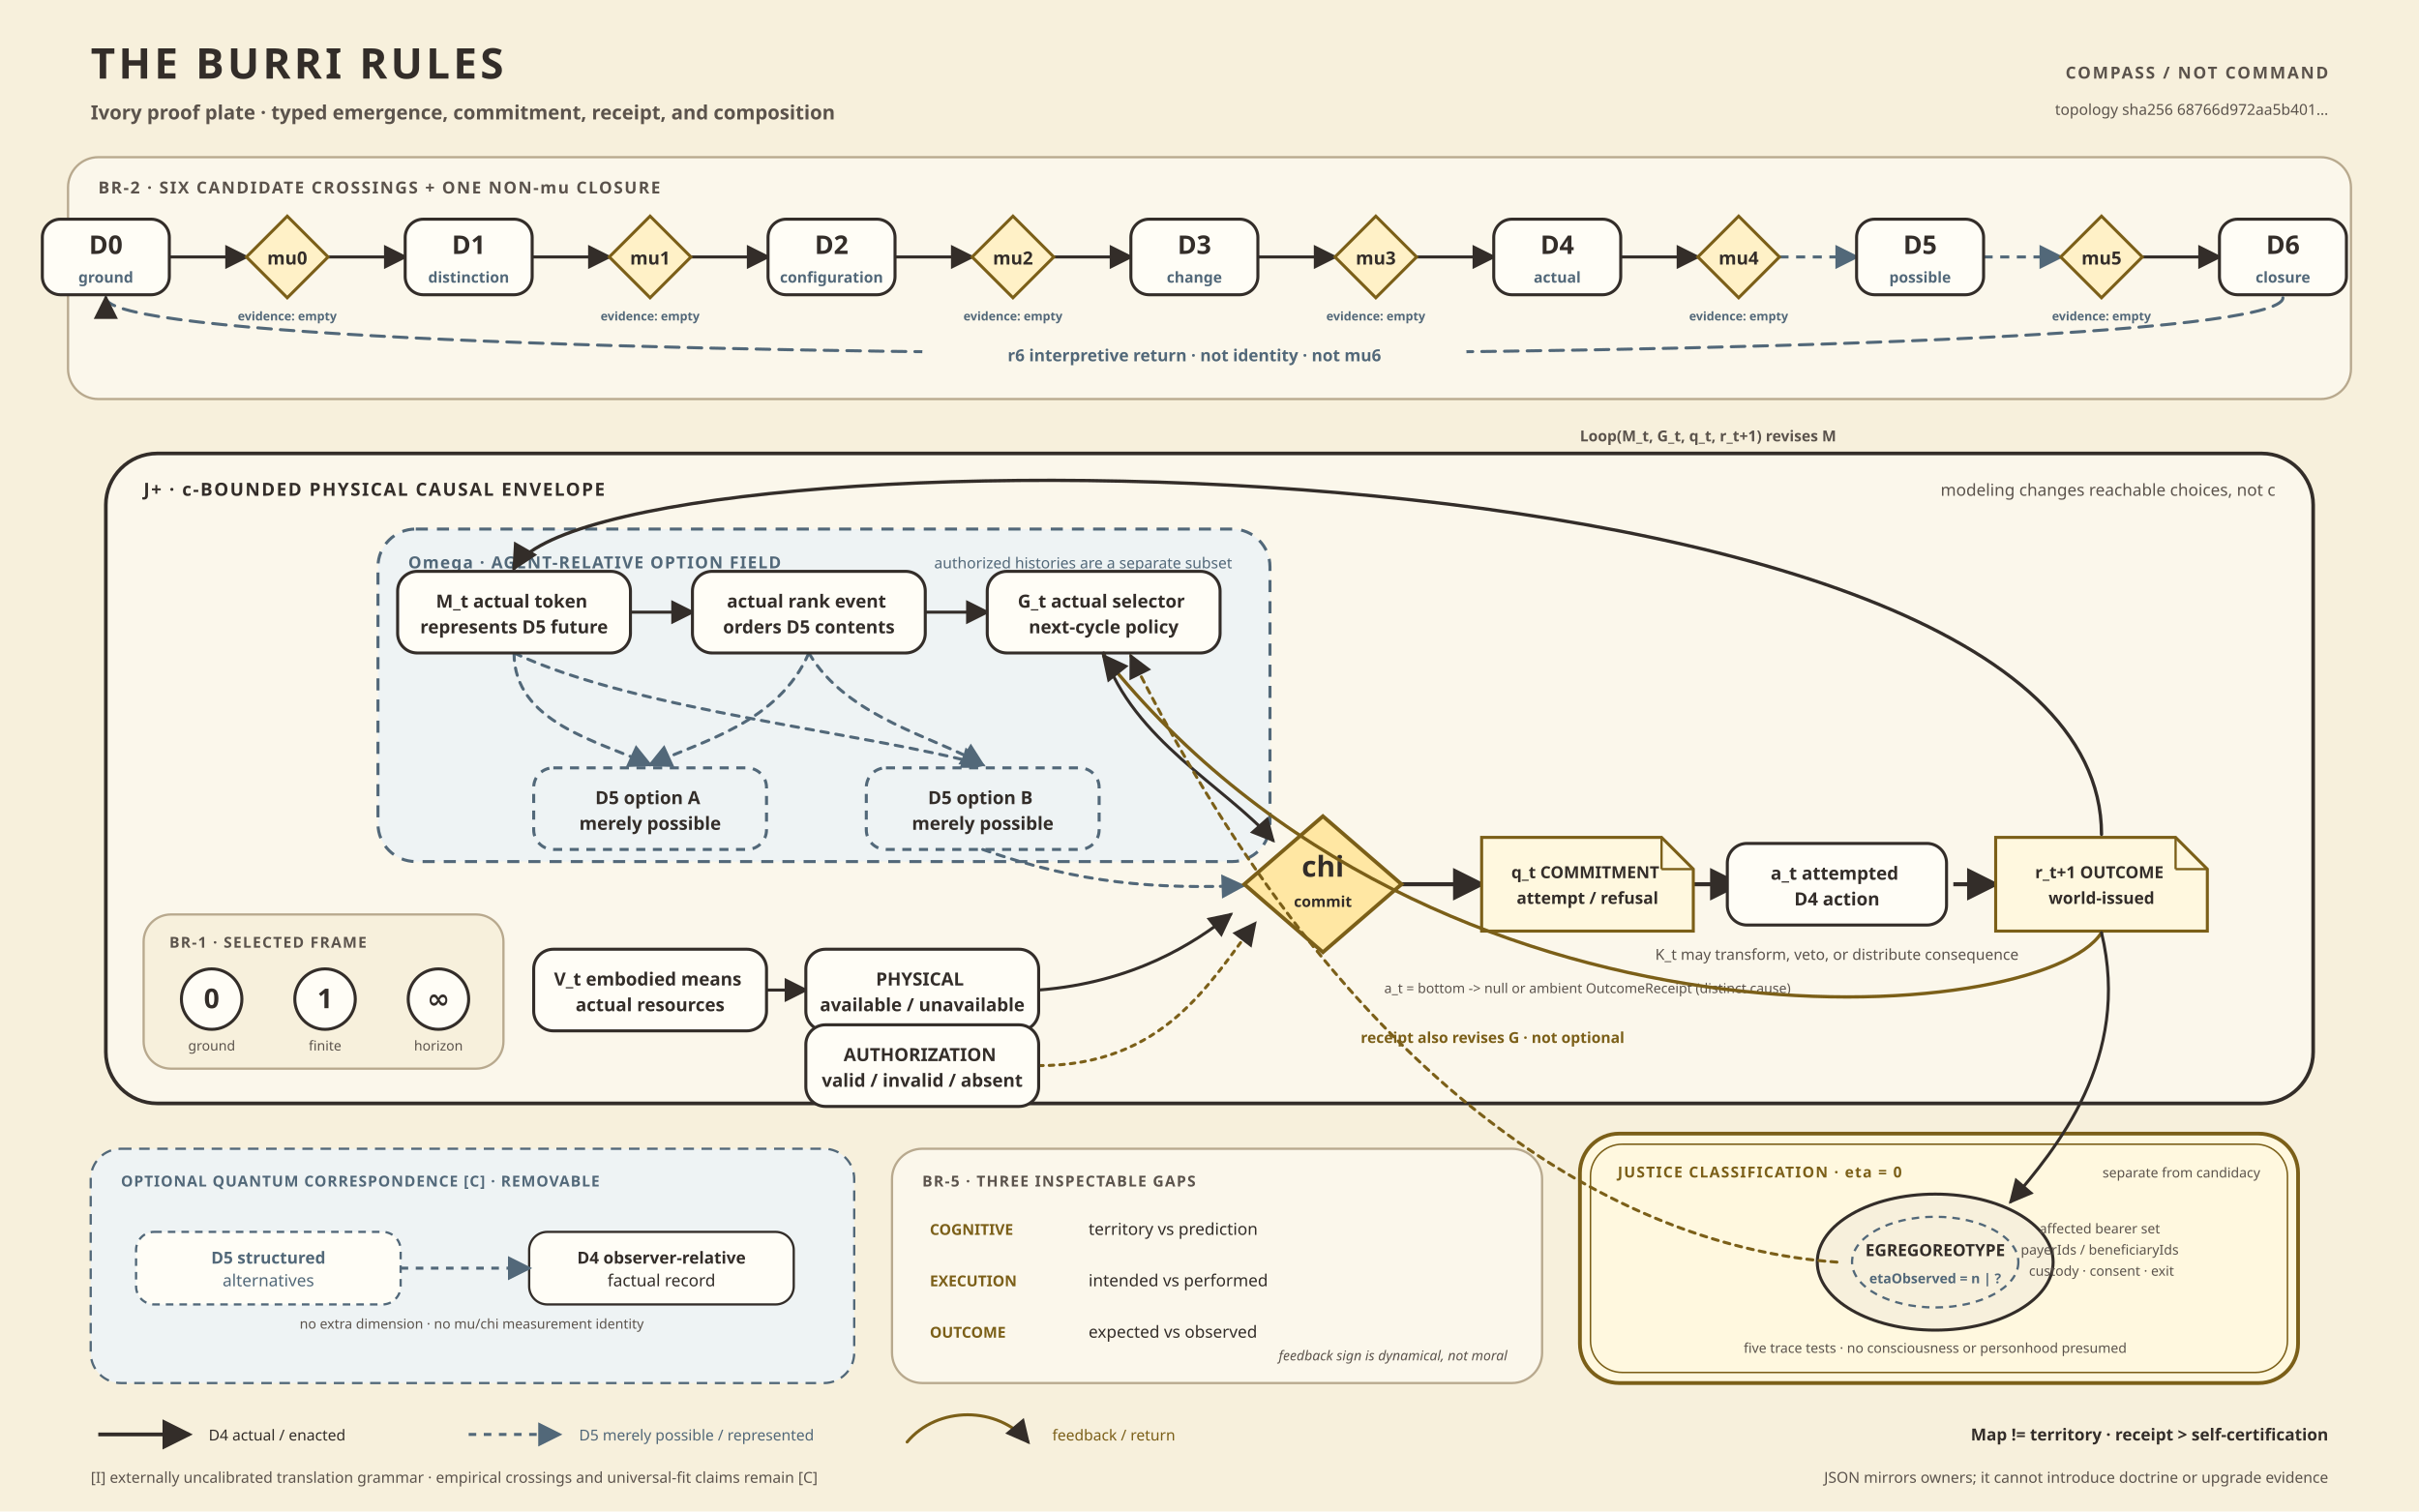
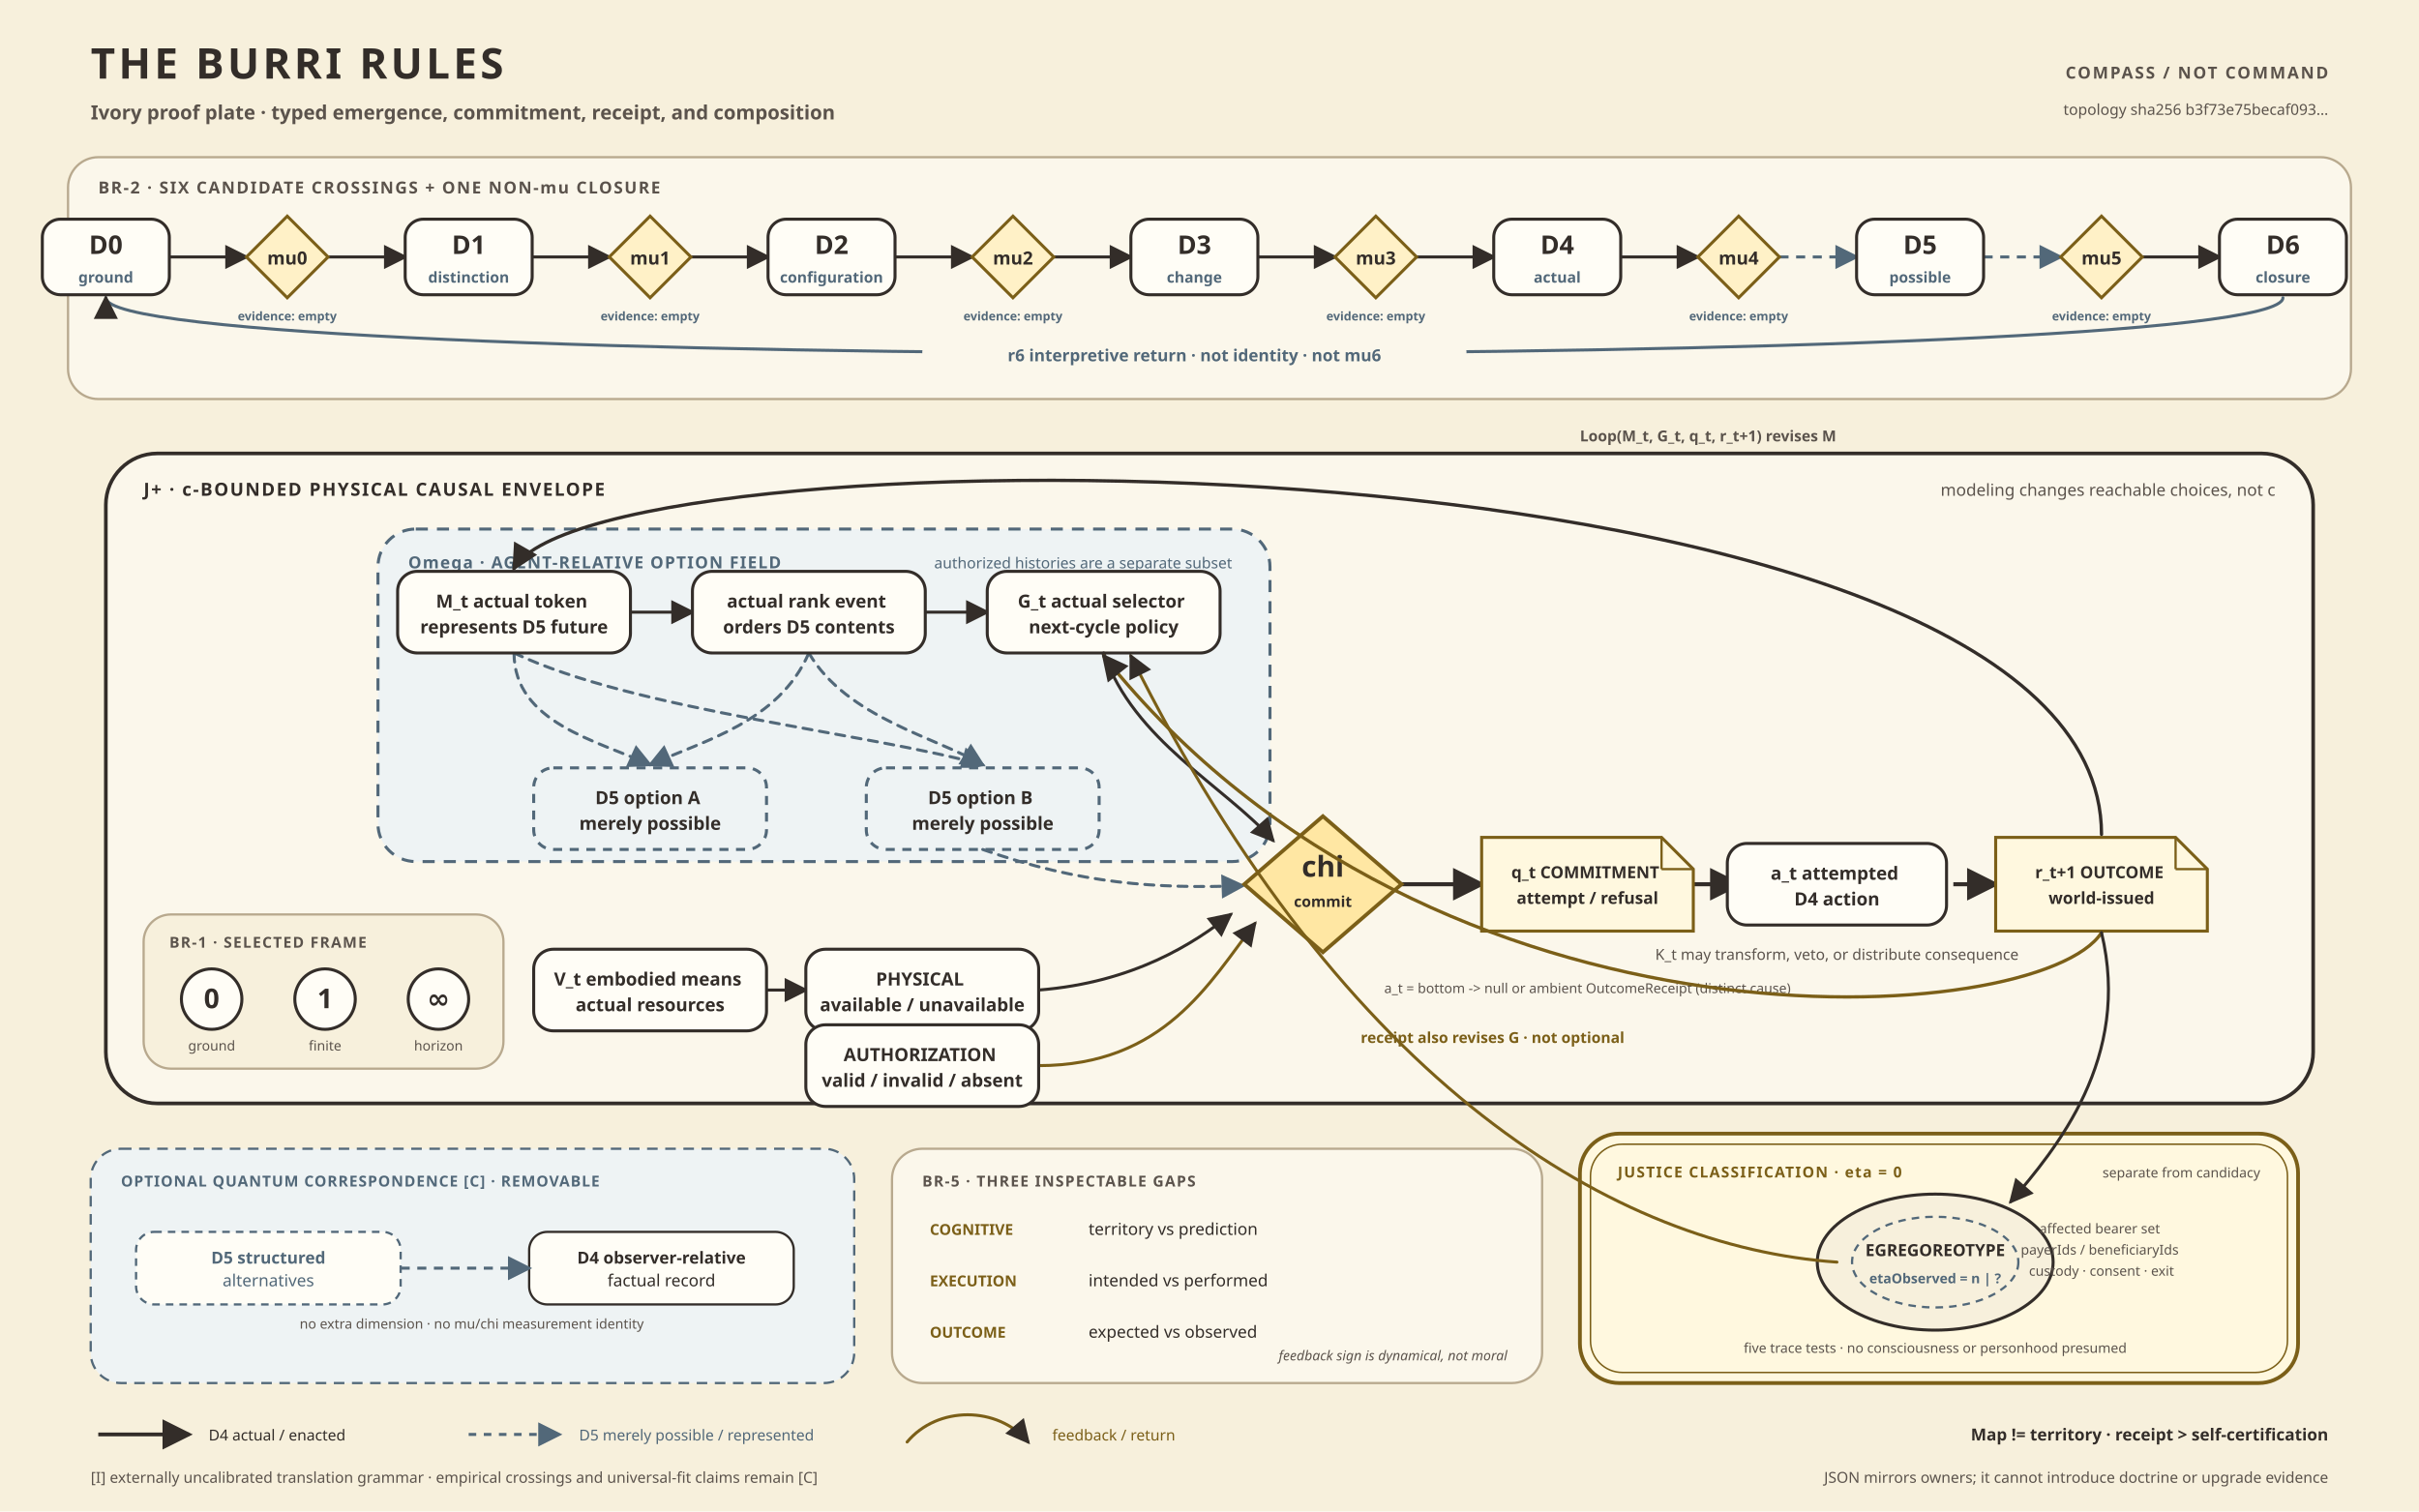
- <svg xmlns="http://www.w3.org/2000/svg" data-topology-sha256="68766d972aa5b4018e0ecc012019d074c48bbef49ec1cc6a9d4ddf08e369761c" height="1000" role="img" viewBox="0 0 1600 1000" width="1600">
+ <svg xmlns="http://www.w3.org/2000/svg" data-topology-sha256="b3f73e75becaf093428aaab850f89f541cd20c5d8041cd268cb9a7b646f43454" height="1000" role="img" viewBox="0 0 1600 1000" width="1600">
  <defs>
    <marker id="arrow-actual" markerHeight="8" markerWidth="8" orient="auto" refX="7" refY="4">
      <path d="M 0 0 L 8 4 L 0 8 Z" fill="#332d29" />
    </marker>
    <marker id="arrow-possible" markerHeight="8" markerWidth="8" orient="auto" refX="7" refY="4">
      <path d="M 0 0 L 8 4 L 0 8 Z" fill="#526879" />
    </marker>
    <marker id="arrow-light" markerHeight="8" markerWidth="8" orient="auto" refX="7" refY="4">
      <path d="M 0 0 L 8 4 L 0 8 Z" fill="#e7dcc2" />
    </marker>
  </defs>
  <rect fill="#f7f0dc" height="1000" width="1600" x="0" y="0" />
  <text fill="#332d29" font-family="sans-serif" font-size="28" font-weight="800" letter-spacing="2.2" text-anchor="start" x="60" y="52">THE BURRI RULES</text>
  <text fill="#5b534c" font-family="sans-serif" font-size="13" font-weight="600" text-anchor="start" x="60" y="79">Ivory proof plate · typed emergence, commitment, receipt, and composition</text>
  <text fill="#5b534c" font-family="sans-serif" font-size="11" font-weight="700" letter-spacing="1.2" text-anchor="end" x="1540" y="52">COMPASS / NOT COMMAND</text>
-   <text fill="#5b534c" font-family="sans-serif" font-size="10" font-weight="400" text-anchor="end" x="1540" y="76">topology sha256 68766d972aa5b401…</text>
+   <text fill="#5b534c" font-family="sans-serif" font-size="10" font-weight="400" text-anchor="end" x="1540" y="76">topology sha256 b3f73e75becaf093…</text>
  <rect fill="#fbf7eb" height="160" rx="20" stroke="#b8a98e" stroke-width="1.5" width="1510" x="45" y="104" />
  <text fill="#5b534c" font-family="sans-serif" font-size="11" font-weight="700" letter-spacing="1" text-anchor="start" x="65" y="128">BR-2 · SIX CANDIDATE CROSSINGS + ONE NON-mu CLOSURE</text>
  <g data-primitive="mu-crossing" id="d-register-spine">
    <line id="e-d0-mu0" marker-end="url(#arrow-actual)" stroke="#332d29" stroke-width="2" x1="112" x2="163" y1="170" y2="170" />
    <line id="e-mu0-d1" marker-end="url(#arrow-actual)" stroke="#332d29" stroke-width="2" x1="217" x2="268" y1="170" y2="170" />
    <g data-register="D0" id="d0">
      <rect fill="#fffdf6" height="50" rx="12" stroke="#332d29" stroke-width="2" width="84" x="28" y="145" />
      <text fill="#332d29" font-family="sans-serif" font-size="17" font-weight="700" text-anchor="middle" x="70" y="168">D0</text>
      <text fill="#526879" font-family="sans-serif" font-size="10" font-weight="600" text-anchor="middle" x="70" y="187">ground</text>
    </g>
    <line id="e-d1-mu1" marker-end="url(#arrow-actual)" stroke="#332d29" stroke-width="2" x1="352" x2="403" y1="170" y2="170" />
    <line id="e-mu1-d2" marker-end="url(#arrow-actual)" stroke="#332d29" stroke-width="2" x1="457" x2="508" y1="170" y2="170" />
    <g data-register="D1" id="d1">
      <rect fill="#fffdf6" height="50" rx="12" stroke="#332d29" stroke-width="2" width="84" x="268" y="145" />
      <text fill="#332d29" font-family="sans-serif" font-size="17" font-weight="700" text-anchor="middle" x="310" y="168">D1</text>
      <text fill="#526879" font-family="sans-serif" font-size="10" font-weight="600" text-anchor="middle" x="310" y="187">distinction</text>
    </g>
    <line id="e-d2-mu2" marker-end="url(#arrow-actual)" stroke="#332d29" stroke-width="2" x1="592" x2="643" y1="170" y2="170" />
    <line id="e-mu2-d3" marker-end="url(#arrow-actual)" stroke="#332d29" stroke-width="2" x1="697" x2="748" y1="170" y2="170" />
    <g data-register="D2" id="d2">
      <rect fill="#fffdf6" height="50" rx="12" stroke="#332d29" stroke-width="2" width="84" x="508" y="145" />
      <text fill="#332d29" font-family="sans-serif" font-size="17" font-weight="700" text-anchor="middle" x="550" y="168">D2</text>
      <text fill="#526879" font-family="sans-serif" font-size="10" font-weight="600" text-anchor="middle" x="550" y="187">configuration</text>
    </g>
    <line id="e-d3-mu3" marker-end="url(#arrow-actual)" stroke="#332d29" stroke-width="2" x1="832" x2="883" y1="170" y2="170" />
    <line id="e-mu3-d4" marker-end="url(#arrow-actual)" stroke="#332d29" stroke-width="2" x1="937" x2="988" y1="170" y2="170" />
    <g data-register="D3" id="d3">
      <rect fill="#fffdf6" height="50" rx="12" stroke="#332d29" stroke-width="2" width="84" x="748" y="145" />
      <text fill="#332d29" font-family="sans-serif" font-size="17" font-weight="700" text-anchor="middle" x="790" y="168">D3</text>
      <text fill="#526879" font-family="sans-serif" font-size="10" font-weight="600" text-anchor="middle" x="790" y="187">change</text>
    </g>
    <line id="e-d4-mu4" marker-end="url(#arrow-actual)" stroke="#332d29" stroke-width="2" x1="1072" x2="1123" y1="170" y2="170" />
    <line id="e-mu4-d5" marker-end="url(#arrow-possible)" stroke="#526879" stroke-dasharray="6 5" stroke-width="2" x1="1177" x2="1228" y1="170" y2="170" />
    <g data-register="D4" id="d4">
      <rect fill="#fffdf6" height="50" rx="12" stroke="#332d29" stroke-width="2" width="84" x="988" y="145" />
      <text fill="#332d29" font-family="sans-serif" font-size="17" font-weight="700" text-anchor="middle" x="1030" y="168">D4</text>
      <text fill="#526879" font-family="sans-serif" font-size="10" font-weight="600" text-anchor="middle" x="1030" y="187">actual</text>
    </g>
    <line id="e-d5-mu5" marker-end="url(#arrow-possible)" stroke="#526879" stroke-dasharray="6 5" stroke-width="2" x1="1312" x2="1363" y1="170" y2="170" />
    <line id="e-mu5-d6" marker-end="url(#arrow-actual)" stroke="#332d29" stroke-width="2" x1="1417" x2="1468" y1="170" y2="170" />
    <g data-register="D5" id="d5">
      <rect fill="#fffdf6" height="50" rx="12" stroke="#332d29" stroke-width="2" width="84" x="1228" y="145" />
      <text fill="#332d29" font-family="sans-serif" font-size="17" font-weight="700" text-anchor="middle" x="1270" y="168">D5</text>
      <text fill="#526879" font-family="sans-serif" font-size="10" font-weight="600" text-anchor="middle" x="1270" y="187">possible</text>
    </g>
    <g data-register="D6" id="d6">
      <rect fill="#fffdf6" height="50" rx="12" stroke="#332d29" stroke-width="2" width="84" x="1468" y="145" />
      <text fill="#332d29" font-family="sans-serif" font-size="17" font-weight="700" text-anchor="middle" x="1510" y="168">D6</text>
      <text fill="#526879" font-family="sans-serif" font-size="10" font-weight="600" text-anchor="middle" x="1510" y="187">closure</text>
    </g>
    <g data-kind="crossing" data-reduction-status="currently_unreduced" id="mu-0">
      <polygon fill="#fff1c7" points="190,143 217,170 190,197 163,170" stroke="#7b5f18" stroke-width="2" />
      <text fill="#332d29" font-family="sans-serif" font-size="12" font-weight="700" text-anchor="middle" x="190" y="175">mu0</text>
      <text fill="#526879" font-family="sans-serif" font-size="8" font-weight="600" text-anchor="middle" x="190" y="212">evidence: empty</text>
    </g>
    <g data-kind="crossing" data-reduction-status="currently_unreduced" id="mu-1">
      <polygon fill="#fff1c7" points="430,143 457,170 430,197 403,170" stroke="#7b5f18" stroke-width="2" />
      <text fill="#332d29" font-family="sans-serif" font-size="12" font-weight="700" text-anchor="middle" x="430" y="175">mu1</text>
      <text fill="#526879" font-family="sans-serif" font-size="8" font-weight="600" text-anchor="middle" x="430" y="212">evidence: empty</text>
    </g>
    <g data-kind="crossing" data-reduction-status="currently_unreduced" id="mu-2">
      <polygon fill="#fff1c7" points="670,143 697,170 670,197 643,170" stroke="#7b5f18" stroke-width="2" />
      <text fill="#332d29" font-family="sans-serif" font-size="12" font-weight="700" text-anchor="middle" x="670" y="175">mu2</text>
      <text fill="#526879" font-family="sans-serif" font-size="8" font-weight="600" text-anchor="middle" x="670" y="212">evidence: empty</text>
    </g>
    <g data-kind="crossing" data-reduction-status="currently_unreduced" id="mu-3">
      <polygon fill="#fff1c7" points="910,143 937,170 910,197 883,170" stroke="#7b5f18" stroke-width="2" />
      <text fill="#332d29" font-family="sans-serif" font-size="12" font-weight="700" text-anchor="middle" x="910" y="175">mu3</text>
      <text fill="#526879" font-family="sans-serif" font-size="8" font-weight="600" text-anchor="middle" x="910" y="212">evidence: empty</text>
    </g>
    <g data-kind="crossing" data-reduction-status="currently_unreduced" id="mu-4">
      <polygon fill="#fff1c7" points="1150,143 1177,170 1150,197 1123,170" stroke="#7b5f18" stroke-width="2" />
      <text fill="#332d29" font-family="sans-serif" font-size="12" font-weight="700" text-anchor="middle" x="1150" y="175">mu4</text>
      <text fill="#526879" font-family="sans-serif" font-size="8" font-weight="600" text-anchor="middle" x="1150" y="212">evidence: empty</text>
    </g>
    <g data-kind="crossing" data-reduction-status="currently_unreduced" id="mu-5">
      <polygon fill="#fff1c7" points="1390,143 1417,170 1390,197 1363,170" stroke="#7b5f18" stroke-width="2" />
      <text fill="#332d29" font-family="sans-serif" font-size="12" font-weight="700" text-anchor="middle" x="1390" y="175">mu5</text>
      <text fill="#526879" font-family="sans-serif" font-size="8" font-weight="600" text-anchor="middle" x="1390" y="212">evidence: empty</text>
    </g>
-     <path d="M 1510 197 C 1510 246, 70 246, 70 197" fill="none" id="r6" marker-end="url(#arrow-actual)" stroke="#526879" stroke-dasharray="9 6" stroke-linecap="round" stroke-linejoin="round" stroke-width="2" />
+     <path d="M 1510 197 C 1510 246, 70 246, 70 197" fill="none" id="r6" marker-end="url(#arrow-actual)" stroke="#526879" stroke-linecap="round" stroke-linejoin="round" stroke-width="2" />
    <rect fill="#fbf7eb" height="18" rx="9" width="360" x="610" y="224" />
    <text fill="#526879" font-family="sans-serif" font-size="11" font-weight="600" text-anchor="middle" x="790" y="239">r6 interpretive return · not identity · not mu6</text>
  </g>
  <g data-primitive="boundary-envelope" id="physical-cone">
    <rect fill="#fbf7eb" height="430" rx="34" stroke="#332d29" stroke-width="2.4" width="1460" x="70" y="300" />
    <text fill="#332d29" font-family="sans-serif" font-size="12" font-weight="800" letter-spacing="1" text-anchor="start" x="95" y="328">J+ · c-BOUNDED PHYSICAL CAUSAL ENVELOPE</text>
    <text fill="#5b534c" font-family="sans-serif" font-size="11" font-weight="400" text-anchor="end" x="1505" y="328">modeling changes reachable choices, not c</text>
  </g>
  <g data-primitive="boundary-envelope" id="option-cone">
    <rect fill="#eef3f4" height="220" rx="25" stroke="#526879" stroke-dasharray="8 6" stroke-width="2" width="590" x="250" y="350" />
    <text fill="#526879" font-family="sans-serif" font-size="11" font-weight="800" letter-spacing="0.8" text-anchor="start" x="270" y="376">Omega · AGENT-RELATIVE OPTION FIELD</text>
    <text fill="#526879" font-family="sans-serif" font-size="10" font-weight="400" text-anchor="end" x="815" y="376">authorized histories are a separate subset</text>
  </g>
  <line id="e-model-rank" marker-end="url(#arrow-actual)" stroke="#332d29" stroke-width="2" x1="417" x2="458" y1="405" y2="405" />
  <line id="e-rank-selector" marker-end="url(#arrow-actual)" stroke="#332d29" stroke-width="2" x1="612" x2="653" y1="405" y2="405" />
-   <path d="M 340 432 C 340 478, 395 490, 430 506" fill="none" id="e-model-option-a" marker-end="url(#arrow-possible)" stroke="#526879" stroke-dasharray="5 5" stroke-linecap="round" stroke-linejoin="round" stroke-width="2" />
-   <path d="M 340 432 C 420 470, 575 485, 650 506" fill="none" id="e-model-option-b" marker-end="url(#arrow-possible)" stroke="#526879" stroke-dasharray="5 5" stroke-linecap="round" stroke-linejoin="round" stroke-width="2" />
-   <path d="M 535 432 C 515 478, 465 490, 430 506" fill="none" id="e-rank-option-a" marker-end="url(#arrow-possible)" stroke="#526879" stroke-dasharray="5 5" stroke-linecap="round" stroke-linejoin="round" stroke-width="2" />
-   <path d="M 535 432 C 560 475, 620 488, 650 506" fill="none" id="e-rank-option-b" marker-end="url(#arrow-possible)" stroke="#526879" stroke-dasharray="5 5" stroke-linecap="round" stroke-linejoin="round" stroke-width="2" />
+   <path d="M 340 432 C 340 478, 395 490, 430 506" fill="none" id="e-model-option-a" marker-end="url(#arrow-possible)" stroke="#526879" stroke-dasharray="6 5" stroke-linecap="round" stroke-linejoin="round" stroke-width="2" />
+   <path d="M 340 432 C 420 470, 575 485, 650 506" fill="none" id="e-model-option-b" marker-end="url(#arrow-possible)" stroke="#526879" stroke-dasharray="6 5" stroke-linecap="round" stroke-linejoin="round" stroke-width="2" />
+   <path d="M 535 432 C 515 478, 465 490, 430 506" fill="none" id="e-rank-option-a" marker-end="url(#arrow-possible)" stroke="#526879" stroke-dasharray="6 5" stroke-linecap="round" stroke-linejoin="round" stroke-width="2" />
+   <path d="M 535 432 C 560 475, 620 488, 650 506" fill="none" id="e-rank-option-b" marker-end="url(#arrow-possible)" stroke="#526879" stroke-dasharray="6 5" stroke-linecap="round" stroke-linejoin="round" stroke-width="2" />
  <g data-kind="state" data-modality="actual" id="d4-model-token">
    <rect fill="#fffdf6" height="54" rx="13" stroke="#332d29" stroke-width="2" width="154" x="263" y="378" />
    <text fill="#332d29" font-family="sans-serif" font-size="12" font-weight="600" text-anchor="middle" x="340" y="402">
      <tspan dy="0" x="340">M_t actual token</tspan>
      <tspan dy="17" x="340">represents D5 future</tspan>
    </text>
  </g>
  <g data-kind="state" data-modality="actual" id="d4-rank-event">
    <rect fill="#fffdf6" height="54" rx="13" stroke="#332d29" stroke-width="2" width="154" x="458" y="378" />
    <text fill="#332d29" font-family="sans-serif" font-size="12" font-weight="600" text-anchor="middle" x="535" y="402">
      <tspan dy="0" x="535">actual rank event</tspan>
      <tspan dy="17" x="535">orders D5 contents</tspan>
    </text>
  </g>
  <g data-kind="state" data-modality="actual" id="d4-selector-token">
    <rect fill="#fffdf6" height="54" rx="13" stroke="#332d29" stroke-width="2" width="154" x="653" y="378" />
    <text fill="#332d29" font-family="sans-serif" font-size="12" font-weight="600" text-anchor="middle" x="730" y="402">
      <tspan dy="0" x="730">G_t actual selector</tspan>
      <tspan dy="17" x="730">next-cycle policy</tspan>
    </text>
  </g>
  <g data-kind="state" data-modality="possible" id="d5-option-a">
    <rect fill="#eef3f4" height="54" rx="13" stroke="#526879" stroke-dasharray="6 5" stroke-width="2" width="154" x="353" y="508" />
    <text fill="#332d29" font-family="sans-serif" font-size="12" font-weight="600" text-anchor="middle" x="430" y="532">
      <tspan dy="0" x="430">D5 option A</tspan>
      <tspan dy="17" x="430">merely possible</tspan>
    </text>
  </g>
  <g data-kind="state" data-modality="possible" id="d5-option-b">
    <rect fill="#eef3f4" height="54" rx="13" stroke="#526879" stroke-dasharray="6 5" stroke-width="2" width="154" x="573" y="508" />
    <text fill="#332d29" font-family="sans-serif" font-size="12" font-weight="600" text-anchor="middle" x="650" y="532">
      <tspan dy="0" x="650">D5 option B</tspan>
      <tspan dy="17" x="650">merely possible</tspan>
    </text>
  </g>
  <line id="e-means-availability" marker-end="url(#arrow-actual)" stroke="#332d29" stroke-width="2" x1="507" x2="533" y1="655" y2="655" />
  <path d="M 687 655 C 750 650, 790 624, 814 605" fill="none" id="e-availability-chi" marker-end="url(#arrow-actual)" stroke="#332d29" stroke-linecap="round" stroke-linejoin="round" stroke-width="2" />
-   <path d="M 687 705 C 770 705, 800 650, 830 611" fill="none" id="e-authorization-chi" marker-end="url(#arrow-actual)" stroke="#7b5f18" stroke-dasharray="3 4" stroke-linecap="round" stroke-linejoin="round" stroke-width="2" />
+   <path d="M 687 705 C 770 705, 800 650, 830 611" fill="none" id="e-authorization-chi" marker-end="url(#arrow-actual)" stroke="#7b5f18" stroke-linecap="round" stroke-linejoin="round" stroke-width="2" />
  <path d="M 730 432 C 750 490, 810 520, 842 556" fill="none" id="e-selector-chi" marker-end="url(#arrow-actual)" stroke="#332d29" stroke-linecap="round" stroke-linejoin="round" stroke-width="2" />
-   <path d="M 650 562 C 715 585, 765 588, 822 586" fill="none" id="e-option-a-chi" marker-end="url(#arrow-possible)" stroke="#526879" stroke-dasharray="5 5" stroke-linecap="round" stroke-linejoin="round" stroke-width="2" />
+   <path d="M 650 562 C 715 585, 765 588, 822 586" fill="none" id="e-option-a-chi" marker-end="url(#arrow-possible)" stroke="#526879" stroke-dasharray="6 5" stroke-linecap="round" stroke-linejoin="round" stroke-width="2" />
  <g data-kind="state" data-modality="actual" id="d4-means">
    <rect fill="#fffdf6" height="54" rx="13" stroke="#332d29" stroke-width="2" width="154" x="353" y="628" />
    <text fill="#332d29" font-family="sans-serif" font-size="12" font-weight="600" text-anchor="middle" x="430" y="652">
      <tspan dy="0" x="430">V_t embodied means</tspan>
      <tspan dy="17" x="430">actual resources</tspan>
    </text>
  </g>
  <g data-kind="state" data-modality="actual" id="physical-availability">
    <rect fill="#fffdf6" height="54" rx="13" stroke="#332d29" stroke-width="2" width="154" x="533" y="628" />
    <text fill="#332d29" font-family="sans-serif" font-size="12" font-weight="600" text-anchor="middle" x="610" y="652">
      <tspan dy="0" x="610">PHYSICAL</tspan>
      <tspan dy="17" x="610">available / unavailable</tspan>
    </text>
  </g>
  <g data-kind="state" data-modality="actual" id="authorization">
    <rect fill="#fffdf6" height="54" rx="13" stroke="#332d29" stroke-width="2" width="154" x="533" y="678" />
    <text fill="#332d29" font-family="sans-serif" font-size="12" font-weight="600" text-anchor="middle" x="610" y="702">
      <tspan dy="0" x="610">AUTHORIZATION</tspan>
      <tspan dy="17" x="610">valid / invalid / absent</tspan>
    </text>
  </g>
  <line id="e-chi-commitment" marker-end="url(#arrow-actual)" stroke="#332d29" stroke-width="2.7" x1="925" x2="980" y1="585" y2="585" />
  <line id="e-commitment-action" marker-end="url(#arrow-actual)" stroke="#332d29" stroke-width="2.7" x1="1120" x2="1150" y1="585" y2="585" />
  <line id="e-action-outcome" marker-end="url(#arrow-actual)" stroke="#332d29" stroke-width="2.7" x1="1292" x2="1320" y1="585" y2="585" />
  <g data-primitive="commitment" id="chi">
    <polygon fill="#ffe7a3" points="875,540 927,585 875,630 823,585" stroke="#7b5f18" stroke-width="2.5" />
    <text fill="#332d29" font-family="sans-serif" font-size="19" font-weight="800" text-anchor="middle" x="875" y="580">chi</text>
    <text fill="#332d29" font-family="sans-serif" font-size="10" font-weight="700" text-anchor="middle" x="875" y="600">commit</text>
  </g>
  <g data-kind="receipt" data-receipt-type="commitment" id="commitment-receipt">
    <polygon fill="#fff8df" points="980,554 1099,554 1120,575 1120,616 980,616" stroke="#7b5f18" stroke-width="2" />
    <line stroke="#7b5f18" stroke-width="1.5" x1="1099" x2="1099" y1="554" y2="575" />
    <line stroke="#7b5f18" stroke-width="1.5" x1="1099" x2="1120" y1="575" y2="575" />
    <text fill="#332d29" font-family="sans-serif" font-size="11" font-weight="700" text-anchor="middle" x="1050" y="581">
      <tspan dy="0" x="1050">q_t COMMITMENT</tspan>
      <tspan dy="17" x="1050">attempt / refusal</tspan>
    </text>
  </g>
  <g data-kind="state" data-modality="actual" id="d4-action">
    <rect fill="#fffdf6" height="54" rx="13" stroke="#332d29" stroke-width="2" width="145" x="1142.5" y="558" />
    <text fill="#332d29" font-family="sans-serif" font-size="12" font-weight="600" text-anchor="middle" x="1215" y="582">
      <tspan dy="0" x="1215">a_t attempted</tspan>
      <tspan dy="17" x="1215">D4 action</tspan>
    </text>
  </g>
  <g data-kind="receipt" data-receipt-type="outcome" id="outcome-receipt">
    <polygon fill="#fff8df" points="1320,554 1439,554 1460,575 1460,616 1320,616" stroke="#7b5f18" stroke-width="2" />
    <line stroke="#7b5f18" stroke-width="1.5" x1="1439" x2="1439" y1="554" y2="575" />
    <line stroke="#7b5f18" stroke-width="1.5" x1="1439" x2="1460" y1="575" y2="575" />
    <text fill="#332d29" font-family="sans-serif" font-size="11" font-weight="700" text-anchor="middle" x="1390" y="581">
      <tspan dy="0" x="1390">r_t+1 OUTCOME</tspan>
      <tspan dy="17" x="1390">world-issued</tspan>
    </text>
  </g>
  <text fill="#5b534c" font-family="sans-serif" font-size="10" font-weight="400" text-anchor="middle" x="1215" y="635">K_t may transform, veto, or distribute consequence</text>
  <rect fill="#fbf7eb" height="21" rx="10" width="350" x="875" y="643" />
  <text fill="#5b534c" font-family="sans-serif" font-size="9" font-weight="400" text-anchor="middle" x="1050" y="657">a_t = bottom -&gt; null or ambient OutcomeReceipt (distinct cause)</text>
  <path d="M 1390 552 C 1390 280, 395 280, 340 376" fill="none" id="e-outcome-model-feedback" marker-end="url(#arrow-actual)" stroke="#332d29" stroke-linecap="round" stroke-linejoin="round" stroke-width="2.2" />
  <path d="M 1390 617 C 1350 680, 950 710, 730 434" fill="none" id="e-outcome-selector-feedback" marker-end="url(#arrow-actual)" stroke="#7b5f18" stroke-linecap="round" stroke-linejoin="round" stroke-width="2.2" />
  <text fill="#5b534c" font-family="sans-serif" font-size="10" font-weight="600" text-anchor="start" x="1045" y="292">Loop(M_t, G_t, q_t, r_t+1) revises M</text>
  <text fill="#7b5f18" font-family="sans-serif" font-size="10" font-weight="700" text-anchor="start" x="900" y="690">receipt also revises G · not optional</text>
  <g data-primitive="titan-frame" id="titan-frame">
    <rect fill="#f7f0dc" height="102" rx="18" stroke="#b8a98e" stroke-width="1.5" width="238" x="95" y="605" />
    <text fill="#5b534c" font-family="sans-serif" font-size="10" font-weight="800" letter-spacing="0.8" text-anchor="start" x="112" y="627">BR-1 · SELECTED FRAME</text>
    <circle cx="140" cy="661" fill="#fffdf6" r="20" stroke="#332d29" stroke-width="2" />
    <text fill="#332d29" font-family="sans-serif" font-size="18" font-weight="700" text-anchor="middle" x="140" y="667">0</text>
    <text fill="#5b534c" font-family="sans-serif" font-size="9" font-weight="400" text-anchor="middle" x="140" y="695">ground</text>
    <circle cx="215" cy="661" fill="#fffdf6" r="20" stroke="#332d29" stroke-width="2" />
    <text fill="#332d29" font-family="sans-serif" font-size="18" font-weight="700" text-anchor="middle" x="215" y="667">1</text>
    <text fill="#5b534c" font-family="sans-serif" font-size="9" font-weight="400" text-anchor="middle" x="215" y="695">finite</text>
    <circle cx="290" cy="661" fill="#fffdf6" r="20" stroke="#332d29" stroke-width="2" />
    <text fill="#332d29" font-family="sans-serif" font-size="18" font-weight="700" text-anchor="middle" x="290" y="667">∞</text>
    <text fill="#5b534c" font-family="sans-serif" font-size="9" font-weight="400" text-anchor="middle" x="290" y="695">horizon</text>
  </g>
  <g data-overlay="quantum" data-removable="true" id="quantum-inset">
    <rect fill="#eef3f4" height="155" rx="20" stroke="#526879" stroke-dasharray="7 5" stroke-width="1.5" width="505" x="60" y="760" />
    <text fill="#526879" font-family="sans-serif" font-size="10" font-weight="800" letter-spacing="0.6" text-anchor="start" x="80" y="785">OPTIONAL QUANTUM CORRESPONDENCE [C] · REMOVABLE</text>
    <rect fill="#fffdf6" height="48" rx="12" stroke="#526879" stroke-dasharray="5 4" stroke-width="1.5" width="175" x="90" y="815" />
    <rect fill="#fffdf6" height="48" rx="12" stroke="#332d29" stroke-width="1.5" width="175" x="350" y="815" />
    <text fill="#526879" font-family="sans-serif" font-size="11" font-weight="700" text-anchor="middle" x="177.5" y="836">D5 structured</text>
    <text fill="#526879" font-family="sans-serif" font-size="11" font-weight="400" text-anchor="middle" x="177.5" y="851">alternatives</text>
    <text fill="#332d29" font-family="sans-serif" font-size="11" font-weight="700" text-anchor="middle" x="437.5" y="836">D4 observer-relative</text>
    <text fill="#332d29" font-family="sans-serif" font-size="11" font-weight="400" text-anchor="middle" x="437.5" y="851">factual record</text>
-     <line id="e-quantum-correspondence" marker-end="url(#arrow-possible)" stroke="#526879" stroke-dasharray="5 5" stroke-width="2" x1="265" x2="350" y1="839" y2="839" />
+     <line id="e-quantum-correspondence" marker-end="url(#arrow-possible)" stroke="#526879" stroke-dasharray="6 5" stroke-width="2" x1="265" x2="350" y1="839" y2="839" />
    <text fill="#5b534c" font-family="sans-serif" font-size="9" font-weight="400" text-anchor="middle" x="312" y="879">no extra dimension · no mu/chi measurement identity</text>
  </g>
  <g id="reflexive-bridge">
    <rect fill="#fbf7eb" height="155" rx="20" stroke="#b8a98e" stroke-width="1.5" width="430" x="590" y="760" />
    <text fill="#5b534c" font-family="sans-serif" font-size="10" font-weight="800" letter-spacing="0.8" text-anchor="start" x="610" y="785">BR-5 · THREE INSPECTABLE GAPS</text>
    <text fill="#7b5f18" font-family="sans-serif" font-size="10" font-weight="800" text-anchor="start" x="615" y="817">COGNITIVE</text>
    <text fill="#332d29" font-family="sans-serif" font-size="11" font-weight="400" text-anchor="start" x="720" y="817">territory vs prediction</text>
    <text fill="#7b5f18" font-family="sans-serif" font-size="10" font-weight="800" text-anchor="start" x="615" y="851">EXECUTION</text>
    <text fill="#332d29" font-family="sans-serif" font-size="11" font-weight="400" text-anchor="start" x="720" y="851">intended vs performed</text>
    <text fill="#7b5f18" font-family="sans-serif" font-size="10" font-weight="800" text-anchor="start" x="615" y="885">OUTCOME</text>
    <text fill="#332d29" font-family="sans-serif" font-size="11" font-weight="400" text-anchor="start" x="720" y="885">expected vs observed</text>
    <text fill="#5b534c" font-family="sans-serif" font-size="9" font-style="italic" font-weight="400" text-anchor="end" x="997" y="900">feedback sign is dynamical, not moral</text>
  </g>
  <g data-eta="0" data-primitive="boundary-envelope" id="justice-boundary">
    <rect fill="#fff8df" height="165" rx="26" stroke="#7b5f18" stroke-width="2.5" width="475" x="1045" y="750" />
    <rect fill="none" height="151" rx="21" stroke="#7b5f18" stroke-width="1" width="461" x="1052" y="757" />
    <text fill="#7b5f18" font-family="sans-serif" font-size="10" font-weight="800" letter-spacing="0.8" text-anchor="start" x="1070" y="779">JUSTICE CLASSIFICATION · eta = 0</text>
    <text fill="#5b534c" font-family="sans-serif" font-size="9" font-weight="400" text-anchor="end" x="1495" y="779">separate from candidacy</text>
  </g>
  <g data-eta-observed="number-or-unknown" data-primitive="trace-field" id="shared-trace">
    <ellipse cx="1280" cy="835" fill="#f7f0dc" rx="78" ry="45" stroke="#332d29" stroke-width="2" />
    <ellipse cx="1280" cy="835" fill="none" rx="55" ry="30" stroke="#526879" stroke-dasharray="5 4" stroke-width="1.5" />
    <text fill="#332d29" font-family="sans-serif" font-size="11" font-weight="800" text-anchor="middle" x="1280" y="831">EGREGOREOTYPE</text>
    <text fill="#526879" font-family="sans-serif" font-size="9" font-weight="600" text-anchor="middle" x="1280" y="849">etaObserved = n | ?</text>
  </g>
  <path d="M 1390 617 C 1410 700, 1360 760, 1330 795" fill="none" id="e-outcome-trace" marker-end="url(#arrow-actual)" stroke="#332d29" stroke-linecap="round" stroke-linejoin="round" stroke-width="2" />
-   <path d="M 1215 835 C 1070 825, 890 720, 748 434" fill="none" id="e-trace-selector" marker-end="url(#arrow-actual)" stroke="#7b5f18" stroke-dasharray="4 4" stroke-linecap="round" stroke-linejoin="round" stroke-width="2" />
+   <path d="M 1215 835 C 1070 825, 890 720, 748 434" fill="none" id="e-trace-selector" marker-end="url(#arrow-actual)" stroke="#7b5f18" stroke-linecap="round" stroke-linejoin="round" stroke-width="2" />
  <text fill="#5b534c" font-family="sans-serif" font-size="9" font-weight="400" text-anchor="middle" x="1390" y="816">
    <tspan dy="0" x="1390">affected bearer set</tspan>
    <tspan dy="14" x="1390">payerIds / beneficiaryIds</tspan>
    <tspan dy="14" x="1390">custody · consent · exit</tspan>
  </text>
  <text fill="#5b534c" font-family="sans-serif" font-size="9" font-weight="400" text-anchor="middle" x="1280" y="895">five trace tests · no consciousness or personhood presumed</text>
  <line marker-end="url(#arrow-actual)" stroke="#332d29" stroke-width="2.5" x1="65" x2="125" y1="949" y2="949" />
  <text fill="#332d29" font-family="sans-serif" font-size="10" font-weight="400" text-anchor="start" x="138" y="953">D4 actual / enacted</text>
  <line marker-end="url(#arrow-possible)" stroke="#526879" stroke-dasharray="5 5" stroke-width="2" x1="310" x2="370" y1="949" y2="949" />
  <text fill="#526879" font-family="sans-serif" font-size="10" font-weight="400" text-anchor="start" x="383" y="953">D5 merely possible / represented</text>
  <path d="M 600 954 C 620 930, 660 930, 680 954" fill="none" marker-end="url(#arrow-actual)" stroke="#7b5f18" stroke-linecap="round" stroke-linejoin="round" stroke-width="2" />
  <text fill="#7b5f18" font-family="sans-serif" font-size="10" font-weight="400" text-anchor="start" x="696" y="953">feedback / return</text>
  <text fill="#332d29" font-family="sans-serif" font-size="11" font-weight="700" text-anchor="end" x="1540" y="953">Map != territory · receipt &gt; self-certification</text>
  <text fill="#5b534c" font-family="sans-serif" font-size="10" font-weight="400" text-anchor="start" x="60" y="981">[I] externally uncalibrated translation grammar · empirical crossings and universal-fit claims remain [C]</text>
  <text fill="#5b534c" font-family="sans-serif" font-size="10" font-weight="400" text-anchor="end" x="1540" y="981">JSON mirrors owners; it cannot introduce doctrine or upgrade evidence</text>
</svg>
